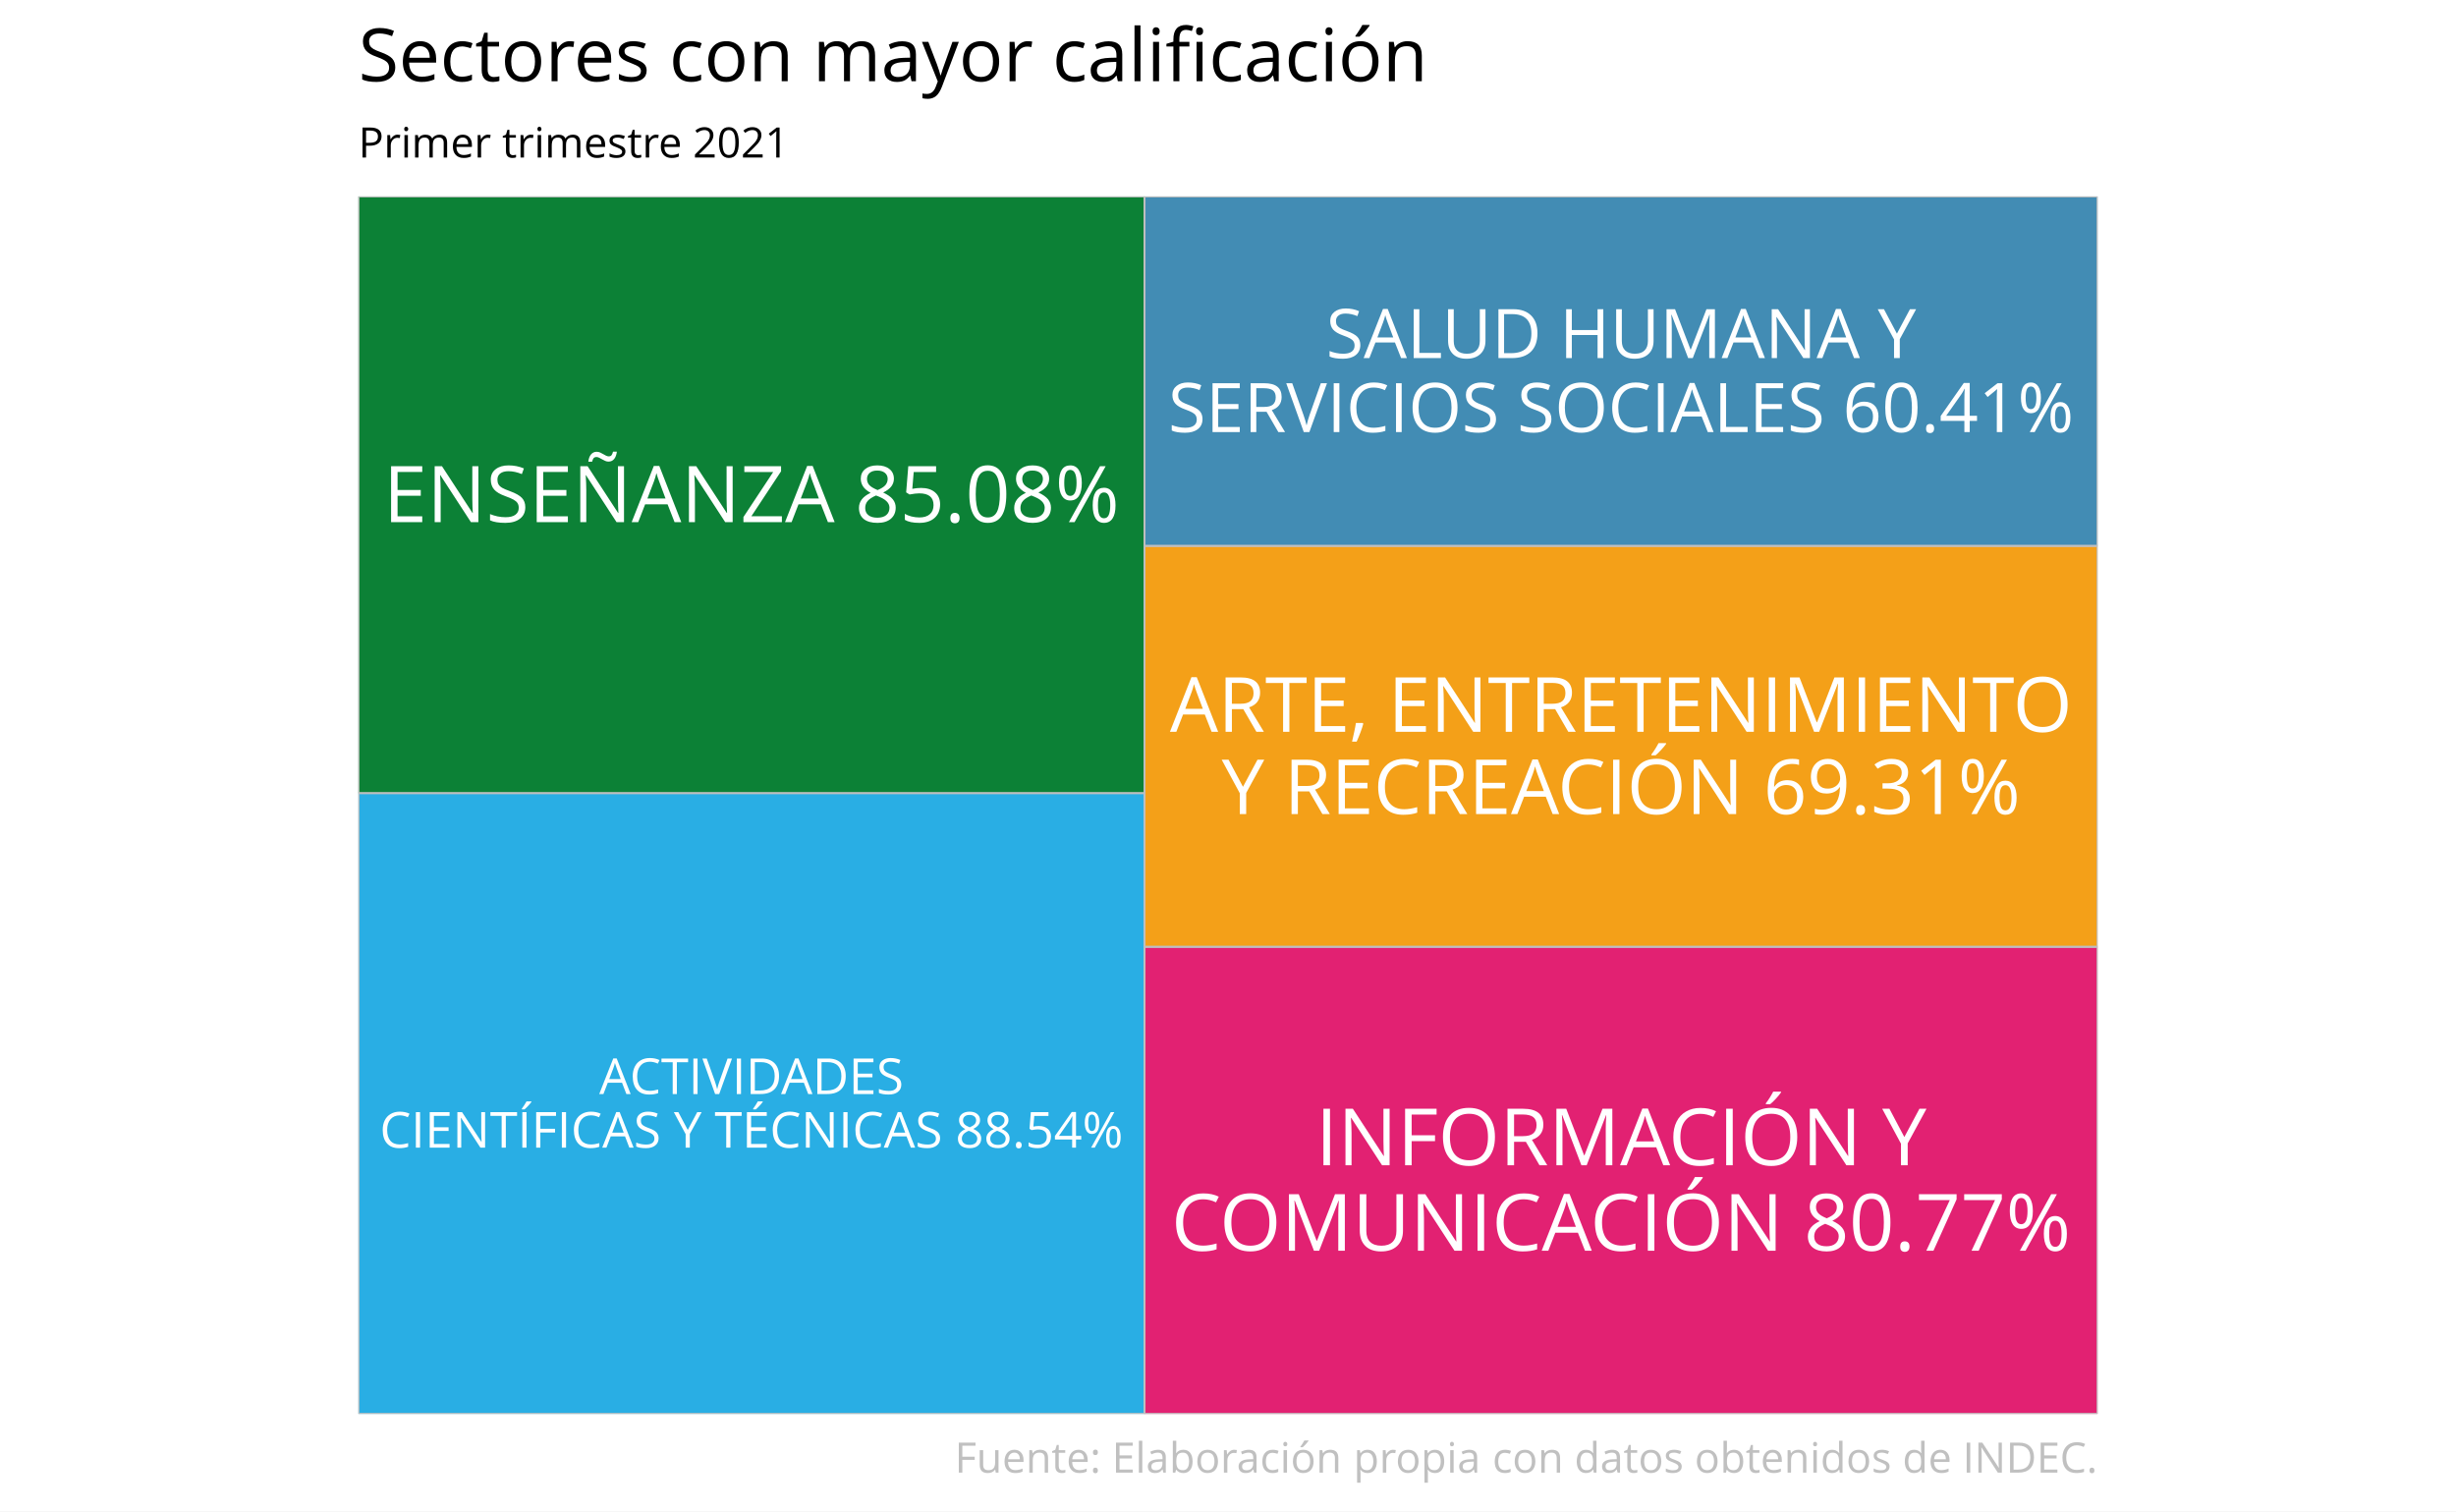
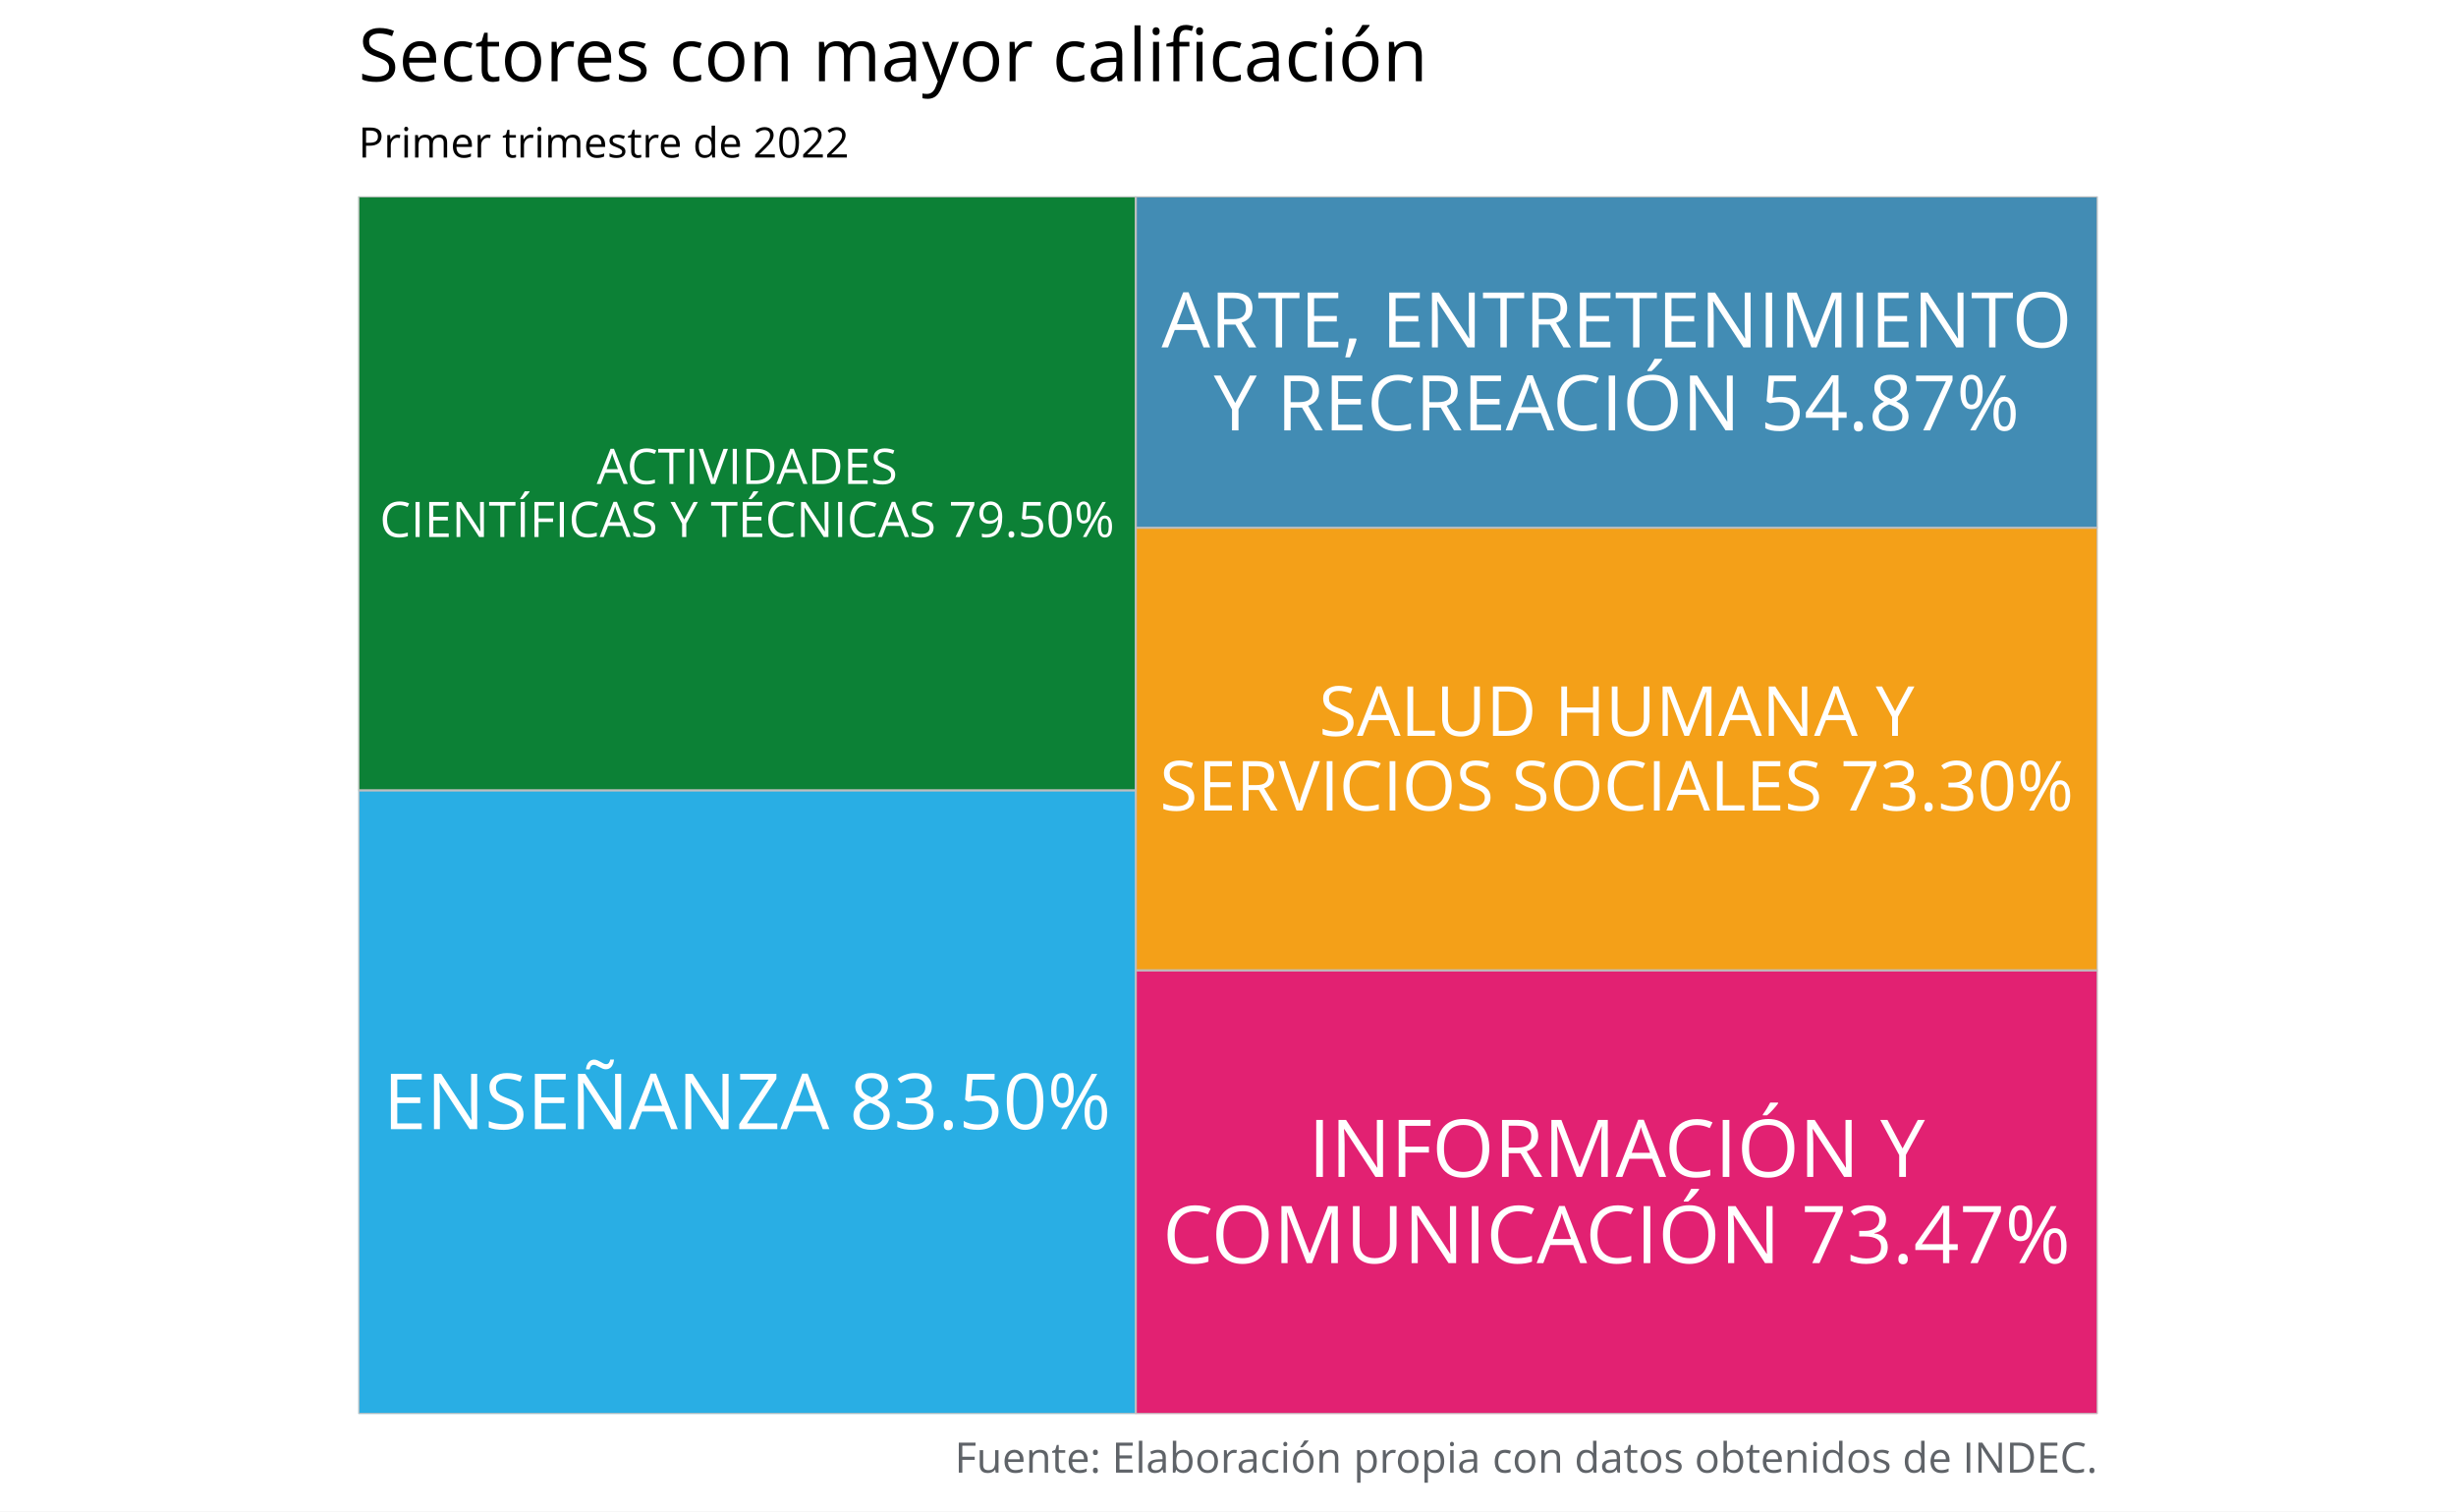
<svg xmlns="http://www.w3.org/2000/svg" class="svglite" width="468.00pt" height="288.00pt" viewBox="0 0 468.00 288.00">
  <defs>
    <style type="text/css">
    .svglite line, .svglite polyline, .svglite polygon, .svglite path, .svglite rect, .svglite circle {
      fill: none;
      stroke: #000000;
      stroke-linecap: round;
      stroke-linejoin: round;
      stroke-miterlimit: 10.00;
    }
  </style>
  </defs>
  <rect width="100%" height="100%" style="stroke: none; fill: #FFFFFF;" />
  <defs>
    <clipPath id="cpMC4wMHw0NjguMDB8MC4wMHwyODguMDA=">
      <rect x="0.00" y="0.00" width="468.00" height="288.00" />
    </clipPath>
  </defs>
  <g clip-path="url(#cpMC4wMHw0NjguMDB8MC4wMHwyODguMDA=)">
</g>
  <defs>
    <clipPath id="cpNjIuODJ8NDA1LjE4fDAuMDB8Mjg4LjAw">
      <rect x="62.82" y="0.00" width="342.36" height="288.00" />
    </clipPath>
  </defs>
  <g clip-path="url(#cpNjIuODJ8NDA1LjE4fDAuMDB8Mjg4LjAw)">
</g>
  <g clip-path="url(#cpMC4wMHw0NjguMDB8MC4wMHwyODguMDA=)">
</g>
  <defs>
    <clipPath id="cpNjguMzB8Mzk5LjcwfDM3LjQzfDI2OS40MQ==">
      <rect x="68.30" y="37.43" width="331.40" height="231.98" />
    </clipPath>
  </defs>
  <g clip-path="url(#cpNjguMzB8Mzk5LjcwfDM3LjQzfDI2OS40MQ==)">
    <rect x="68.30" y="37.43" width="331.40" height="231.98" style="stroke-width: 1.07; stroke: none; fill: #EBEBEB;" />
-     <polygon points="68.30,269.41 218.09,269.41 218.09,269.41 218.09,269.41 218.09,269.41 218.09,269.41 218.09,269.41 218.09,269.41 218.09,269.41 218.09,269.41 218.09,269.41 218.09,269.41 218.09,269.41 218.09,269.41 218.09,151.11 218.09,151.11 218.09,151.11 218.09,151.11 218.09,151.11 218.09,151.11 218.09,151.11 218.09,151.11 218.09,151.11 218.09,151.11 218.09,151.11 218.09,151.11 68.30,151.11 68.30,151.11 68.30,151.11 68.30,151.11 68.30,151.11 68.30,151.11 68.30,151.11 68.30,151.11 68.30,151.11 68.30,151.11 68.30,151.11 68.30,151.11 68.30,151.11 68.30,269.41 68.30,269.41 68.30,269.41 68.30,269.41 68.30,269.41 68.30,269.41 68.30,269.41 68.30,269.41 68.30,269.41 68.30,269.41 68.30,269.41 68.30,269.41 " style="stroke-width: 0.38; stroke: #BEBEBE; fill: #29AEE4;" />
-     <polygon points="68.30,151.11 218.09,151.11 218.09,151.11 218.09,151.11 218.09,151.11 218.09,151.11 218.09,151.11 218.09,151.11 218.09,151.11 218.09,151.11 218.09,151.11 218.09,151.11 218.09,151.11 218.09,151.11 218.09,37.43 218.09,37.43 218.09,37.43 218.09,37.43 218.09,37.43 218.09,37.43 218.09,37.43 218.09,37.43 218.09,37.43 218.09,37.43 218.09,37.43 218.09,37.43 68.30,37.43 68.30,37.43 68.30,37.43 68.30,37.43 68.30,37.43 68.30,37.43 68.30,37.43 68.30,37.43 68.30,37.43 68.30,37.43 68.30,37.43 68.30,37.43 68.30,37.43 68.30,151.11 68.30,151.11 68.30,151.11 68.30,151.11 68.30,151.11 68.30,151.11 68.30,151.11 68.30,151.11 68.30,151.11 68.30,151.11 68.30,151.11 68.30,151.11 " style="stroke-width: 0.38; stroke: #BEBEBE; fill: #0C8136;" />
-     <polygon points="218.09,269.41 399.70,269.41 399.70,269.41 399.70,269.41 399.70,269.41 399.70,269.41 399.70,269.41 399.70,269.41 399.70,269.41 399.70,269.41 399.70,269.41 399.70,269.41 399.70,269.41 399.70,269.41 399.70,180.39 399.70,180.39 399.70,180.39 399.70,180.39 399.70,180.39 399.70,180.39 399.70,180.39 399.70,180.39 399.70,180.39 399.70,180.39 399.70,180.39 399.70,180.39 218.09,180.39 218.09,180.39 218.09,180.39 218.09,180.39 218.09,180.39 218.09,180.39 218.09,180.39 218.09,180.39 218.09,180.39 218.09,180.39 218.09,180.39 218.09,180.39 218.09,180.39 218.09,269.41 218.09,269.41 218.09,269.41 218.09,269.41 218.09,269.41 218.09,269.41 218.09,269.41 218.09,269.41 218.09,269.41 218.09,269.41 218.09,269.41 218.09,269.41 " style="stroke-width: 0.38; stroke: #BEBEBE; fill: #E22172;" />
-     <polygon points="218.09,180.39 399.70,180.39 399.70,180.39 399.70,180.39 399.70,180.39 399.70,180.39 399.70,180.39 399.70,180.39 399.70,180.39 399.70,180.39 399.70,180.39 399.70,180.39 399.70,180.39 399.70,180.39 399.70,104.00 399.70,104.00 399.70,104.00 399.70,104.00 399.70,104.00 399.70,104.00 399.70,104.00 399.70,104.00 399.70,104.00 399.70,104.00 399.70,104.00 399.70,104.00 218.09,104.00 218.09,104.00 218.09,104.00 218.09,104.00 218.09,104.00 218.09,104.00 218.09,104.00 218.09,104.00 218.09,104.00 218.09,104.00 218.09,104.00 218.09,104.00 218.09,104.00 218.09,180.39 218.09,180.39 218.09,180.39 218.09,180.39 218.09,180.39 218.09,180.39 218.09,180.39 218.09,180.39 218.09,180.39 218.09,180.39 218.09,180.39 218.09,180.39 " style="stroke-width: 0.38; stroke: #BEBEBE; fill: #F4A018;" />
-     <polygon points="218.09,104.00 399.70,104.00 399.70,104.00 399.70,104.00 399.70,104.00 399.70,104.00 399.70,104.00 399.70,104.00 399.70,104.00 399.70,104.00 399.70,104.00 399.70,104.00 399.70,104.00 399.70,104.00 399.70,37.43 399.70,37.43 399.70,37.43 399.70,37.43 399.70,37.43 399.70,37.43 399.70,37.43 399.70,37.43 399.70,37.43 399.70,37.43 399.70,37.43 399.70,37.43 218.09,37.43 218.09,37.43 218.09,37.43 218.09,37.43 218.09,37.43 218.09,37.43 218.09,37.43 218.09,37.43 218.09,37.43 218.09,37.43 218.09,37.43 218.09,37.43 218.09,37.43 218.09,104.00 218.09,104.00 218.09,104.00 218.09,104.00 218.09,104.00 218.09,104.00 218.09,104.00 218.09,104.00 218.09,104.00 218.09,104.00 218.09,104.00 218.09,104.00 " style="stroke-width: 0.38; stroke: #BEBEBE; fill: #428CB4;" />
-     <text x="143.19" y="208.46" text-anchor="middle" style="font-size: 9.47px; fill: #FFFFFF; font-family: Open Sans;" textLength="60.85px" lengthAdjust="spacingAndGlyphs">ACTIVIDADES </text>
-     <text x="143.19" y="218.68" text-anchor="middle" style="font-size: 9.47px; fill: #FFFFFF; font-family: Open Sans;" textLength="144.13px" lengthAdjust="spacingAndGlyphs">CIENTÍFICAS Y TÉCNICAS  88.54%</text>
-     <text x="143.19" y="99.49" text-anchor="middle" style="font-size: 14.93px; fill: #FFFFFF; font-family: Open Sans;" textLength="144.04px" lengthAdjust="spacingAndGlyphs">ENSEÑANZA  85.08%</text>
-     <text x="308.90" y="222.03" text-anchor="middle" style="font-size: 15.07px; fill: #FFFFFF; font-family: Open Sans;" textLength="120.54px" lengthAdjust="spacingAndGlyphs">INFORMACIÓN Y </text>
-     <text x="308.90" y="238.31" text-anchor="middle" style="font-size: 15.07px; fill: #FFFFFF; font-family: Open Sans;" textLength="175.85px" lengthAdjust="spacingAndGlyphs">COMUNICACIÓN  80.77%</text>
-     <text x="308.90" y="139.44" text-anchor="middle" style="font-size: 14.51px; fill: #FFFFFF; font-family: Open Sans;" textLength="175.86px" lengthAdjust="spacingAndGlyphs">ARTE, ENTRETENIMIENTO </text>
-     <text x="308.90" y="155.11" text-anchor="middle" style="font-size: 14.51px; fill: #FFFFFF; font-family: Open Sans;" textLength="156.20px" lengthAdjust="spacingAndGlyphs">Y RECREACIÓN  69.31%</text>
-     <text x="308.90" y="68.23" text-anchor="middle" style="font-size: 13.05px; fill: #FFFFFF; font-family: Open Sans;" textLength="115.93px" lengthAdjust="spacingAndGlyphs">SALUD HUMANA Y </text>
-     <text x="308.90" y="82.33" text-anchor="middle" style="font-size: 13.05px; fill: #FFFFFF; font-family: Open Sans;" textLength="175.92px" lengthAdjust="spacingAndGlyphs">SERVICIOS SOCIALES  60.41%</text>
+     <polygon points="68.30,269.41 216.44,269.41 216.44,269.41 216.44,269.41 216.44,269.41 216.44,269.41 216.44,269.41 216.44,269.41 216.44,269.41 216.44,269.41 216.44,269.41 216.44,269.41 216.44,269.41 216.44,269.41 216.44,150.58 216.44,150.58 216.44,150.58 216.44,150.58 216.44,150.58 216.44,150.58 216.44,150.58 216.44,150.58 216.44,150.58 216.44,150.58 216.44,150.58 216.44,150.58 68.30,150.58 68.30,150.58 68.30,150.58 68.30,150.58 68.30,150.58 68.30,150.58 68.30,150.58 68.30,150.58 68.30,150.58 68.30,150.58 68.30,150.58 68.30,150.58 68.30,150.58 68.30,269.41 68.30,269.41 68.30,269.41 68.30,269.41 68.30,269.41 68.30,269.41 68.30,269.41 68.30,269.41 68.30,269.41 68.30,269.41 68.30,269.41 68.30,269.41 " style="stroke-width: 0.38; stroke: #BEBEBE; fill: #29AEE4;" />
+     <polygon points="68.30,150.58 216.44,150.58 216.44,150.58 216.44,150.58 216.44,150.58 216.44,150.58 216.44,150.58 216.44,150.58 216.44,150.58 216.44,150.58 216.44,150.58 216.44,150.58 216.44,150.58 216.44,150.58 216.44,37.43 216.44,37.43 216.44,37.43 216.44,37.43 216.44,37.43 216.44,37.43 216.44,37.43 216.44,37.43 216.44,37.43 216.44,37.43 216.44,37.43 216.44,37.43 68.30,37.43 68.30,37.43 68.30,37.43 68.30,37.43 68.30,37.43 68.30,37.43 68.30,37.43 68.30,37.43 68.30,37.43 68.30,37.43 68.30,37.43 68.30,37.43 68.30,37.43 68.30,150.58 68.30,150.58 68.30,150.58 68.30,150.58 68.30,150.58 68.30,150.58 68.30,150.58 68.30,150.58 68.30,150.58 68.30,150.58 68.30,150.58 68.30,150.58 " style="stroke-width: 0.38; stroke: #BEBEBE; fill: #0C8136;" />
+     <polygon points="216.44,269.41 399.70,269.41 399.70,269.41 399.70,269.41 399.70,269.41 399.70,269.41 399.70,269.41 399.70,269.41 399.70,269.41 399.70,269.41 399.70,269.41 399.70,269.41 399.70,269.41 399.70,269.41 399.70,184.88 399.70,184.88 399.70,184.88 399.70,184.88 399.70,184.88 399.70,184.88 399.70,184.88 399.70,184.88 399.70,184.88 399.70,184.88 399.70,184.88 399.70,184.88 216.44,184.88 216.44,184.88 216.44,184.88 216.44,184.88 216.44,184.88 216.44,184.88 216.44,184.88 216.44,184.88 216.44,184.88 216.44,184.88 216.44,184.88 216.44,184.88 216.44,184.88 216.44,269.41 216.44,269.41 216.44,269.41 216.44,269.41 216.44,269.41 216.44,269.41 216.44,269.41 216.44,269.41 216.44,269.41 216.44,269.41 216.44,269.41 216.44,269.41 " style="stroke-width: 0.38; stroke: #BEBEBE; fill: #E22172;" />
+     <polygon points="216.44,184.88 399.70,184.88 399.70,184.88 399.70,184.88 399.70,184.88 399.70,184.88 399.70,184.88 399.70,184.88 399.70,184.88 399.70,184.88 399.70,184.88 399.70,184.88 399.70,184.88 399.70,184.88 399.70,100.55 399.70,100.55 399.70,100.55 399.70,100.55 399.70,100.55 399.70,100.55 399.70,100.55 399.70,100.55 399.70,100.55 399.70,100.55 399.70,100.55 399.70,100.55 216.44,100.55 216.44,100.55 216.44,100.55 216.44,100.55 216.44,100.55 216.44,100.55 216.44,100.55 216.44,100.55 216.44,100.55 216.44,100.55 216.44,100.55 216.44,100.55 216.44,100.55 216.44,184.88 216.44,184.88 216.44,184.88 216.44,184.88 216.44,184.88 216.44,184.88 216.44,184.88 216.44,184.88 216.44,184.88 216.44,184.88 216.44,184.88 216.44,184.88 " style="stroke-width: 0.38; stroke: #BEBEBE; fill: #F4A018;" />
+     <polygon points="216.44,100.55 399.70,100.55 399.70,100.55 399.70,100.55 399.70,100.55 399.70,100.55 399.70,100.55 399.70,100.55 399.70,100.55 399.70,100.55 399.70,100.55 399.70,100.55 399.70,100.55 399.70,100.55 399.70,37.43 399.70,37.43 399.70,37.43 399.70,37.43 399.70,37.43 399.70,37.43 399.70,37.43 399.70,37.43 399.70,37.43 399.70,37.43 399.70,37.43 399.70,37.43 216.44,37.43 216.44,37.43 216.44,37.43 216.44,37.43 216.44,37.43 216.44,37.43 216.44,37.43 216.44,37.43 216.44,37.43 216.44,37.43 216.44,37.43 216.44,37.43 216.44,37.43 216.44,100.55 216.44,100.55 216.44,100.55 216.44,100.55 216.44,100.55 216.44,100.55 216.44,100.55 216.44,100.55 216.44,100.55 216.44,100.55 216.44,100.55 216.44,100.55 " style="stroke-width: 0.38; stroke: #BEBEBE; fill: #428CB4;" />
+     <text x="142.37" y="215.15" text-anchor="middle" style="font-size: 14.76px; fill: #FFFFFF; font-family: Open Sans;" textLength="142.47px" lengthAdjust="spacingAndGlyphs">ENSEÑANZA  83.50%</text>
+     <text x="142.37" y="92.22" text-anchor="middle" style="font-size: 9.36px; fill: #FFFFFF; font-family: Open Sans;" textLength="60.14px" lengthAdjust="spacingAndGlyphs">ACTIVIDADES </text>
+     <text x="142.37" y="102.33" text-anchor="middle" style="font-size: 9.36px; fill: #FFFFFF; font-family: Open Sans;" textLength="142.44px" lengthAdjust="spacingAndGlyphs">CIENTÍFICAS Y TÉCNICAS  79.50%</text>
+     <text x="308.07" y="224.25" text-anchor="middle" style="font-size: 15.21px; fill: #FFFFFF; font-family: Open Sans;" textLength="121.72px" lengthAdjust="spacingAndGlyphs">INFORMACIÓN Y </text>
+     <text x="308.07" y="240.68" text-anchor="middle" style="font-size: 15.21px; fill: #FFFFFF; font-family: Open Sans;" textLength="177.56px" lengthAdjust="spacingAndGlyphs">COMUNICACIÓN  73.47%</text>
+     <text x="308.07" y="140.21" text-anchor="middle" style="font-size: 13.17px; fill: #FFFFFF; font-family: Open Sans;" textLength="116.99px" lengthAdjust="spacingAndGlyphs">SALUD HUMANA Y </text>
+     <text x="308.07" y="154.44" text-anchor="middle" style="font-size: 13.17px; fill: #FFFFFF; font-family: Open Sans;" textLength="177.58px" lengthAdjust="spacingAndGlyphs">SERVICIOS SOCIALES  73.30%</text>
+     <text x="308.07" y="66.20" text-anchor="middle" style="font-size: 14.64px; fill: #FFFFFF; font-family: Open Sans;" textLength="177.56px" lengthAdjust="spacingAndGlyphs">ARTE, ENTRETENIMIENTO </text>
+     <text x="308.07" y="82.01" text-anchor="middle" style="font-size: 14.64px; fill: #FFFFFF; font-family: Open Sans;" textLength="157.67px" lengthAdjust="spacingAndGlyphs">Y RECREACIÓN  54.87%</text>
  </g>
  <g clip-path="url(#cpMC4wMHw0NjguMDB8MC4wMHwyODguMDA=)">
-     <text x="68.30" y="30.02" style="font-size: 8.00px; font-family: Open Sans;" textLength="82.18px" lengthAdjust="spacingAndGlyphs">Primer trimestre 2021</text>
+     <text x="68.30" y="30.02" style="font-size: 8.00px; font-family: Open Sans;" textLength="93.65px" lengthAdjust="spacingAndGlyphs">Primer trimestre de 2022</text>
    <text x="68.30" y="15.47" style="font-size: 14.00px; font-family: Open Sans;" textLength="203.98px" lengthAdjust="spacingAndGlyphs">Sectores con mayor calificación</text>
-     <text x="181.92" y="280.60" style="font-size: 8.00px; fill: #C0C0C0; font-family: Open Sans;" textLength="27.87px" lengthAdjust="spacingAndGlyphs">Fuente:</text>
-     <text x="211.88" y="280.60" style="font-size: 8.00px; fill: #C0C0C0; font-family: Open Sans;" textLength="43.95px" lengthAdjust="spacingAndGlyphs">Elaboración</text>
-     <text x="257.91" y="280.60" style="font-size: 8.00px; fill: #C0C0C0; font-family: Open Sans;" textLength="24.38px" lengthAdjust="spacingAndGlyphs">propia</text>
-     <text x="284.37" y="280.60" style="font-size: 8.00px; fill: #C0C0C0; font-family: Open Sans;" textLength="13.55px" lengthAdjust="spacingAndGlyphs">con</text>
-     <text x="300.00" y="280.60" style="font-size: 8.00px; fill: #C0C0C0; font-family: Open Sans;" textLength="20.82px" lengthAdjust="spacingAndGlyphs">datos</text>
-     <text x="322.90" y="280.60" style="font-size: 8.00px; fill: #C0C0C0; font-family: Open Sans;" textLength="37.53px" lengthAdjust="spacingAndGlyphs">obtenidos</text>
-     <text x="362.51" y="280.60" style="font-size: 8.00px; fill: #C0C0C0; font-family: Open Sans;" textLength="9.39px" lengthAdjust="spacingAndGlyphs">de</text>
-     <text x="373.98" y="280.60" style="font-size: 8.00px; fill: #C0C0C0; font-family: Open Sans;" textLength="25.73px" lengthAdjust="spacingAndGlyphs">INDEC.</text>
+     <text x="181.92" y="280.60" style="font-size: 8.00px; fill: #5F6368; font-family: Open Sans;" textLength="27.87px" lengthAdjust="spacingAndGlyphs">Fuente:</text>
+     <text x="211.88" y="280.60" style="font-size: 8.00px; fill: #5F6368; font-family: Open Sans;" textLength="43.95px" lengthAdjust="spacingAndGlyphs">Elaboración</text>
+     <text x="257.91" y="280.60" style="font-size: 8.00px; fill: #5F6368; font-family: Open Sans;" textLength="24.38px" lengthAdjust="spacingAndGlyphs">propia</text>
+     <text x="284.37" y="280.60" style="font-size: 8.00px; fill: #5F6368; font-family: Open Sans;" textLength="13.55px" lengthAdjust="spacingAndGlyphs">con</text>
+     <text x="300.00" y="280.60" style="font-size: 8.00px; fill: #5F6368; font-family: Open Sans;" textLength="20.82px" lengthAdjust="spacingAndGlyphs">datos</text>
+     <text x="322.90" y="280.60" style="font-size: 8.00px; fill: #5F6368; font-family: Open Sans;" textLength="37.53px" lengthAdjust="spacingAndGlyphs">obtenidos</text>
+     <text x="362.51" y="280.60" style="font-size: 8.00px; fill: #5F6368; font-family: Open Sans;" textLength="9.39px" lengthAdjust="spacingAndGlyphs">de</text>
+     <text x="373.98" y="280.60" style="font-size: 8.00px; fill: #5F6368; font-family: Open Sans;" textLength="25.73px" lengthAdjust="spacingAndGlyphs">INDEC.</text>
  </g>
</svg>
